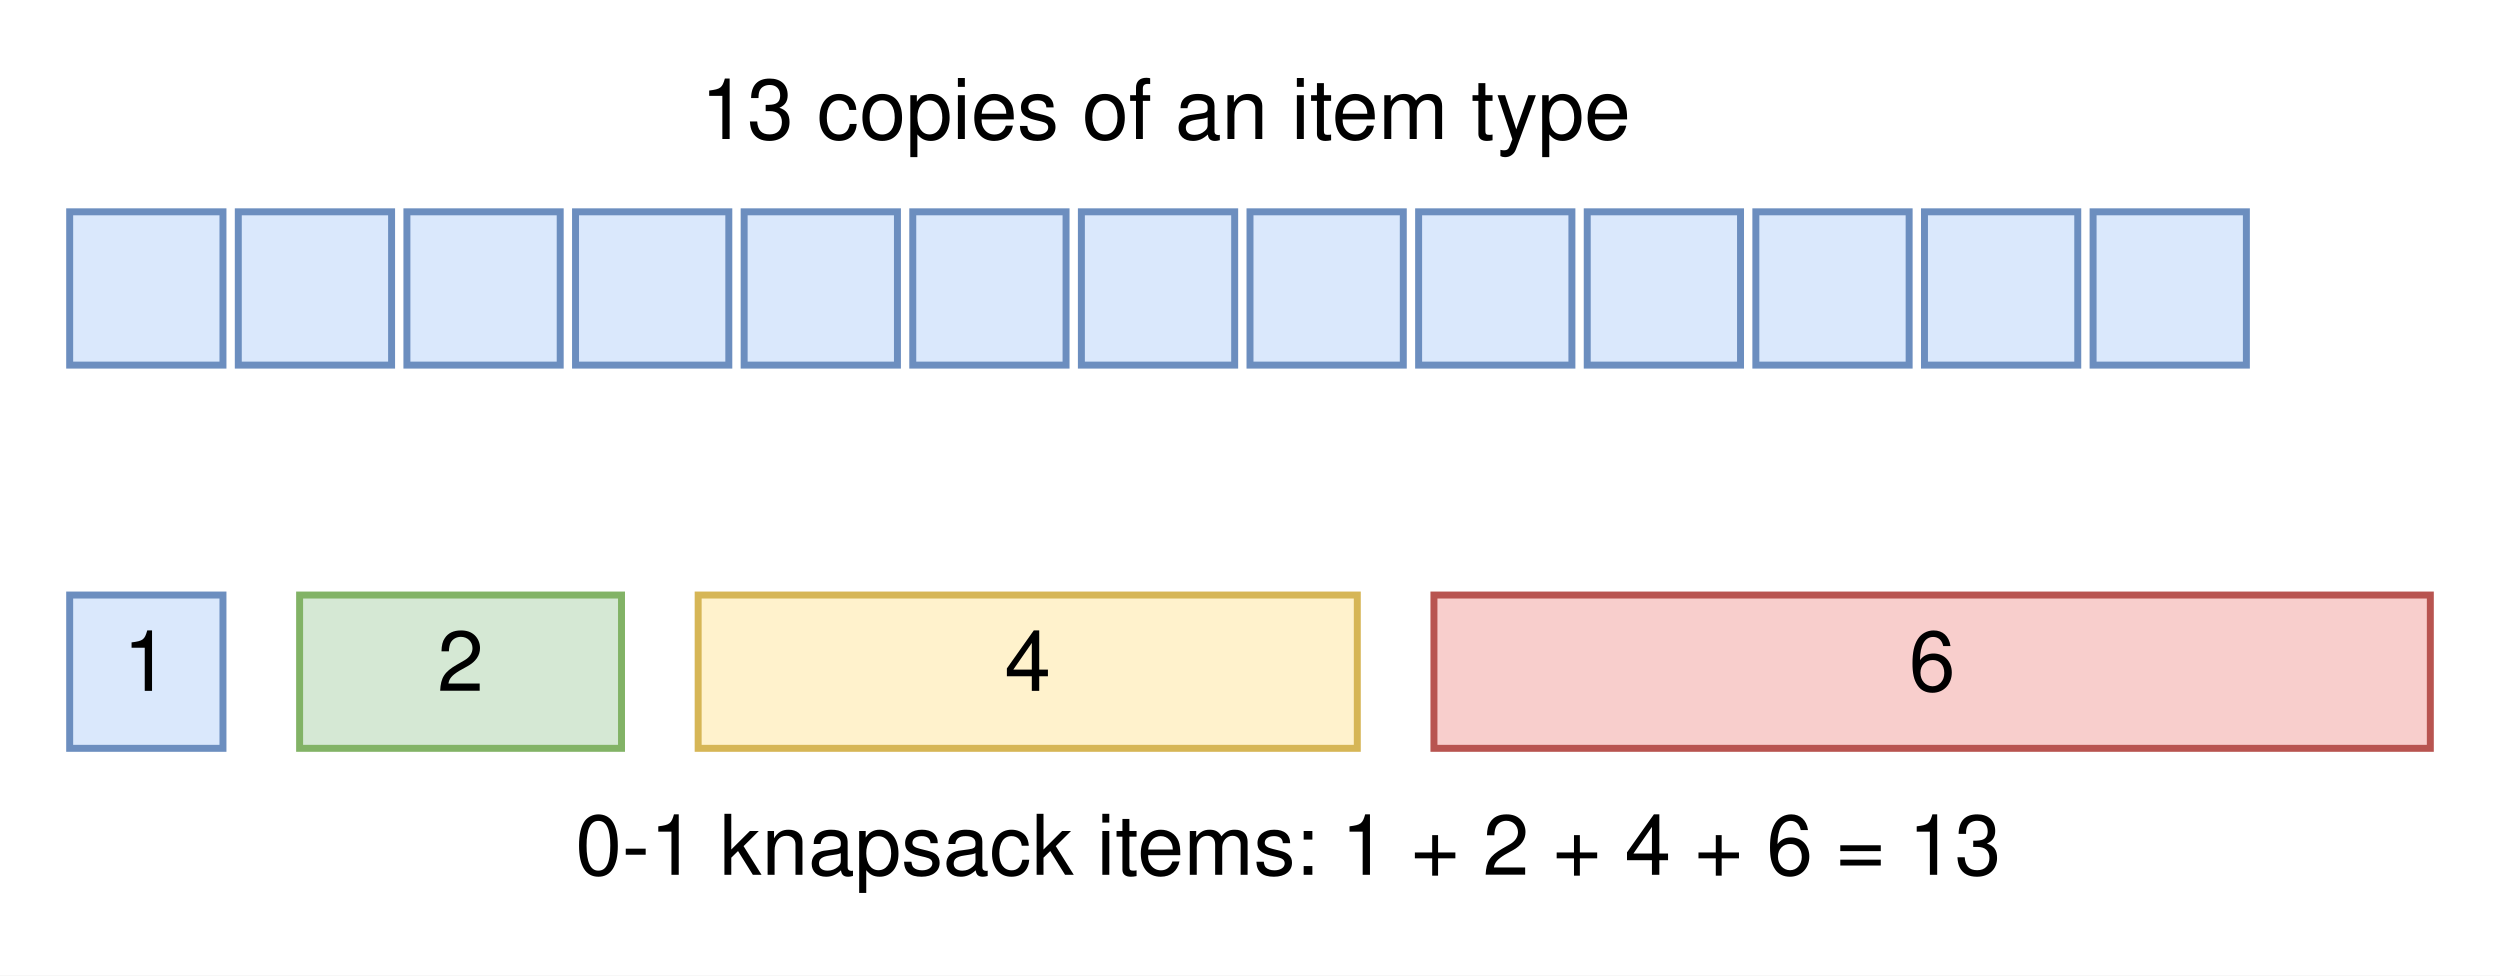
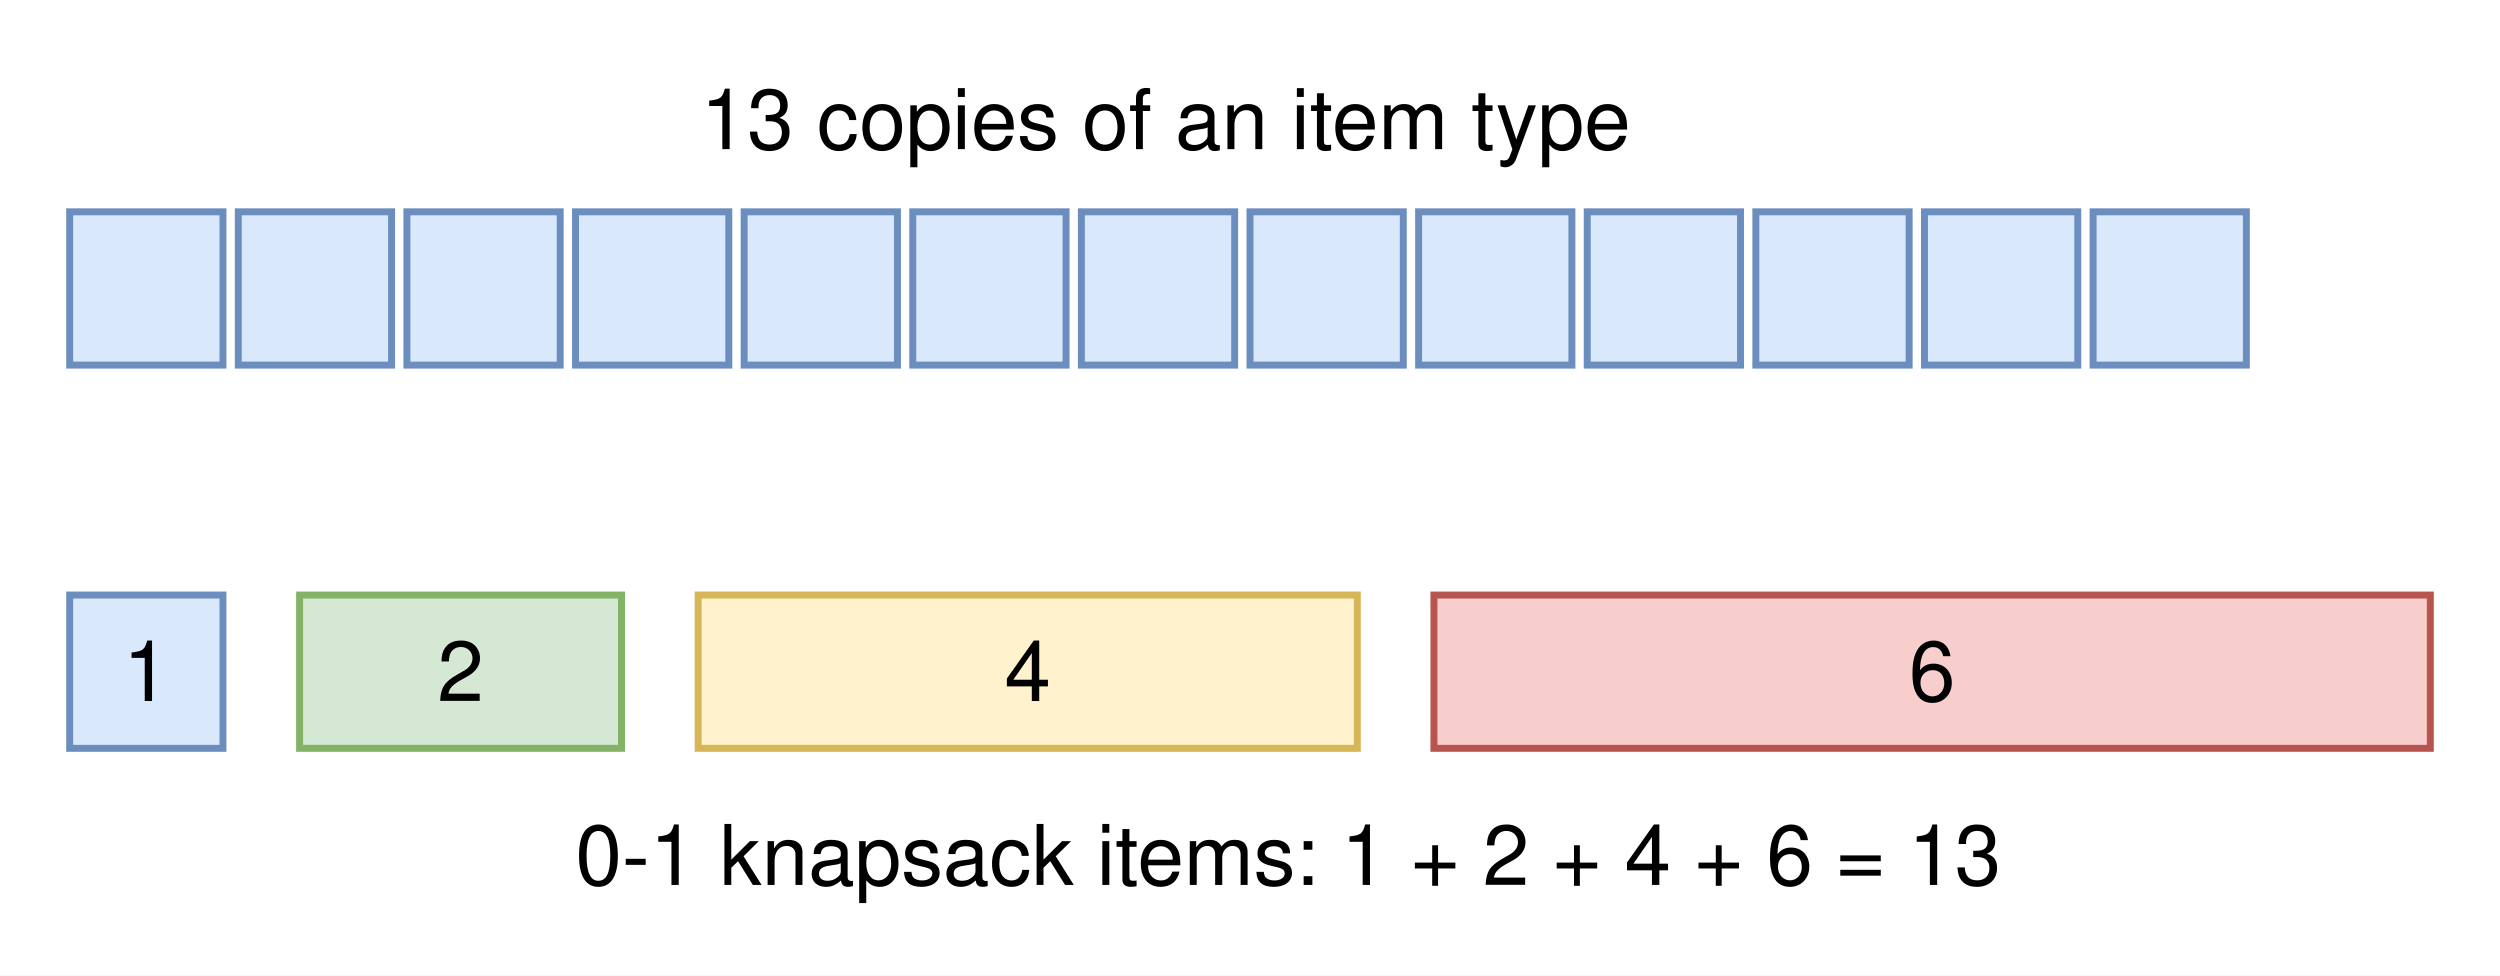
<svg xmlns="http://www.w3.org/2000/svg" width="358.8" height="140.0" viewBox="-10.0 -107.4 358.8 140.0">
  <rect x="-10.0" y="-107.4" width="358.8" height="140.0" fill="#ffffff" />
  <rect x="0.0" y="-77.0" width="22" height="22" fill="#dae8fc" stroke="#6c8ebf" stroke-width="1" />
  <rect x="24.2" y="-77.0" width="22" height="22" fill="#dae8fc" stroke="#6c8ebf" stroke-width="1" />
  <rect x="48.4" y="-77.0" width="22" height="22" fill="#dae8fc" stroke="#6c8ebf" stroke-width="1" />
  <rect x="72.6" y="-77.0" width="22" height="22" fill="#dae8fc" stroke="#6c8ebf" stroke-width="1" />
  <rect x="96.8" y="-77.0" width="22" height="22" fill="#dae8fc" stroke="#6c8ebf" stroke-width="1" />
  <rect x="121.0" y="-77.0" width="22" height="22" fill="#dae8fc" stroke="#6c8ebf" stroke-width="1" />
  <rect x="145.2" y="-77.0" width="22" height="22" fill="#dae8fc" stroke="#6c8ebf" stroke-width="1" />
  <rect x="169.4" y="-77.0" width="22" height="22" fill="#dae8fc" stroke="#6c8ebf" stroke-width="1" />
  <rect x="193.6" y="-77.0" width="22" height="22" fill="#dae8fc" stroke="#6c8ebf" stroke-width="1" />
  <rect x="217.8" y="-77.0" width="22" height="22" fill="#dae8fc" stroke="#6c8ebf" stroke-width="1" />
  <rect x="242.0" y="-77.0" width="22" height="22" fill="#dae8fc" stroke="#6c8ebf" stroke-width="1" />
  <rect x="266.2" y="-77.0" width="22" height="22" fill="#dae8fc" stroke="#6c8ebf" stroke-width="1" />
  <rect x="290.4" y="-77.0" width="22" height="22" fill="#dae8fc" stroke="#6c8ebf" stroke-width="1" />
-   <text font-family="Helvetica, Arial, sans-serif" font-size="12" fill="#000000" text-anchor="middle" dominant-baseline="central">
-     <tspan x="157.3" y="-90.2">13 copies of an item type</tspan>
+   <text font-family="Helvetica, Arial, sans-serif" font-size="12" fill="#000000" text-anchor="middle">
+     <tspan x="157.3" y="-86.0">13 copies of an item type</tspan>
  </text>
  <rect x="0" y="-22" width="22.0" height="22" fill="#dae8fc" stroke="#6c8ebf" stroke-width="1" />
-   <text font-family="Helvetica, Arial, sans-serif" font-size="12" fill="#000000" text-anchor="middle" dominant-baseline="central">
-     <tspan x="11.0" y="-11.0">1</tspan>
+   <text font-family="Helvetica, Arial, sans-serif" font-size="12" fill="#000000" text-anchor="middle">
+     <tspan x="11.0" y="-6.8">1</tspan>
  </text>
  <rect x="33.0" y="-22" width="46.2" height="22" fill="#d5e8d4" stroke="#82b366" stroke-width="1" />
-   <text font-family="Helvetica, Arial, sans-serif" font-size="12" fill="#000000" text-anchor="middle" dominant-baseline="central">
-     <tspan x="56.1" y="-11.0">2</tspan>
+   <text font-family="Helvetica, Arial, sans-serif" font-size="12" fill="#000000" text-anchor="middle">
+     <tspan x="56.1" y="-6.8">2</tspan>
  </text>
  <rect x="90.2" y="-22" width="94.6" height="22" fill="#fff2cc" stroke="#d6b656" stroke-width="1" />
-   <text font-family="Helvetica, Arial, sans-serif" font-size="12" fill="#000000" text-anchor="middle" dominant-baseline="central">
-     <tspan x="137.5" y="-11.0">4</tspan>
+   <text font-family="Helvetica, Arial, sans-serif" font-size="12" fill="#000000" text-anchor="middle">
+     <tspan x="137.5" y="-6.8">4</tspan>
  </text>
  <rect x="195.8" y="-22" width="143.0" height="22" fill="#f8cecc" stroke="#b85450" stroke-width="1" />
-   <text font-family="Helvetica, Arial, sans-serif" font-size="12" fill="#000000" text-anchor="middle" dominant-baseline="central">
-     <tspan x="267.3" y="-11.0">6</tspan>
+   <text font-family="Helvetica, Arial, sans-serif" font-size="12" fill="#000000" text-anchor="middle">
+     <tspan x="267.3" y="-6.8">6</tspan>
  </text>
-   <text font-family="Helvetica, Arial, sans-serif" font-size="12" fill="#000000" text-anchor="middle" dominant-baseline="central">
-     <tspan x="174.9" y="15.4">0-1 knapsack items: 1 + 2 + 4 + 6 = 13</tspan>
+   <text font-family="Helvetica, Arial, sans-serif" font-size="12" fill="#000000" text-anchor="middle">
+     <tspan x="174.9" y="19.6">0-1 knapsack items: 1 + 2 + 4 + 6 = 13</tspan>
  </text>
</svg>
